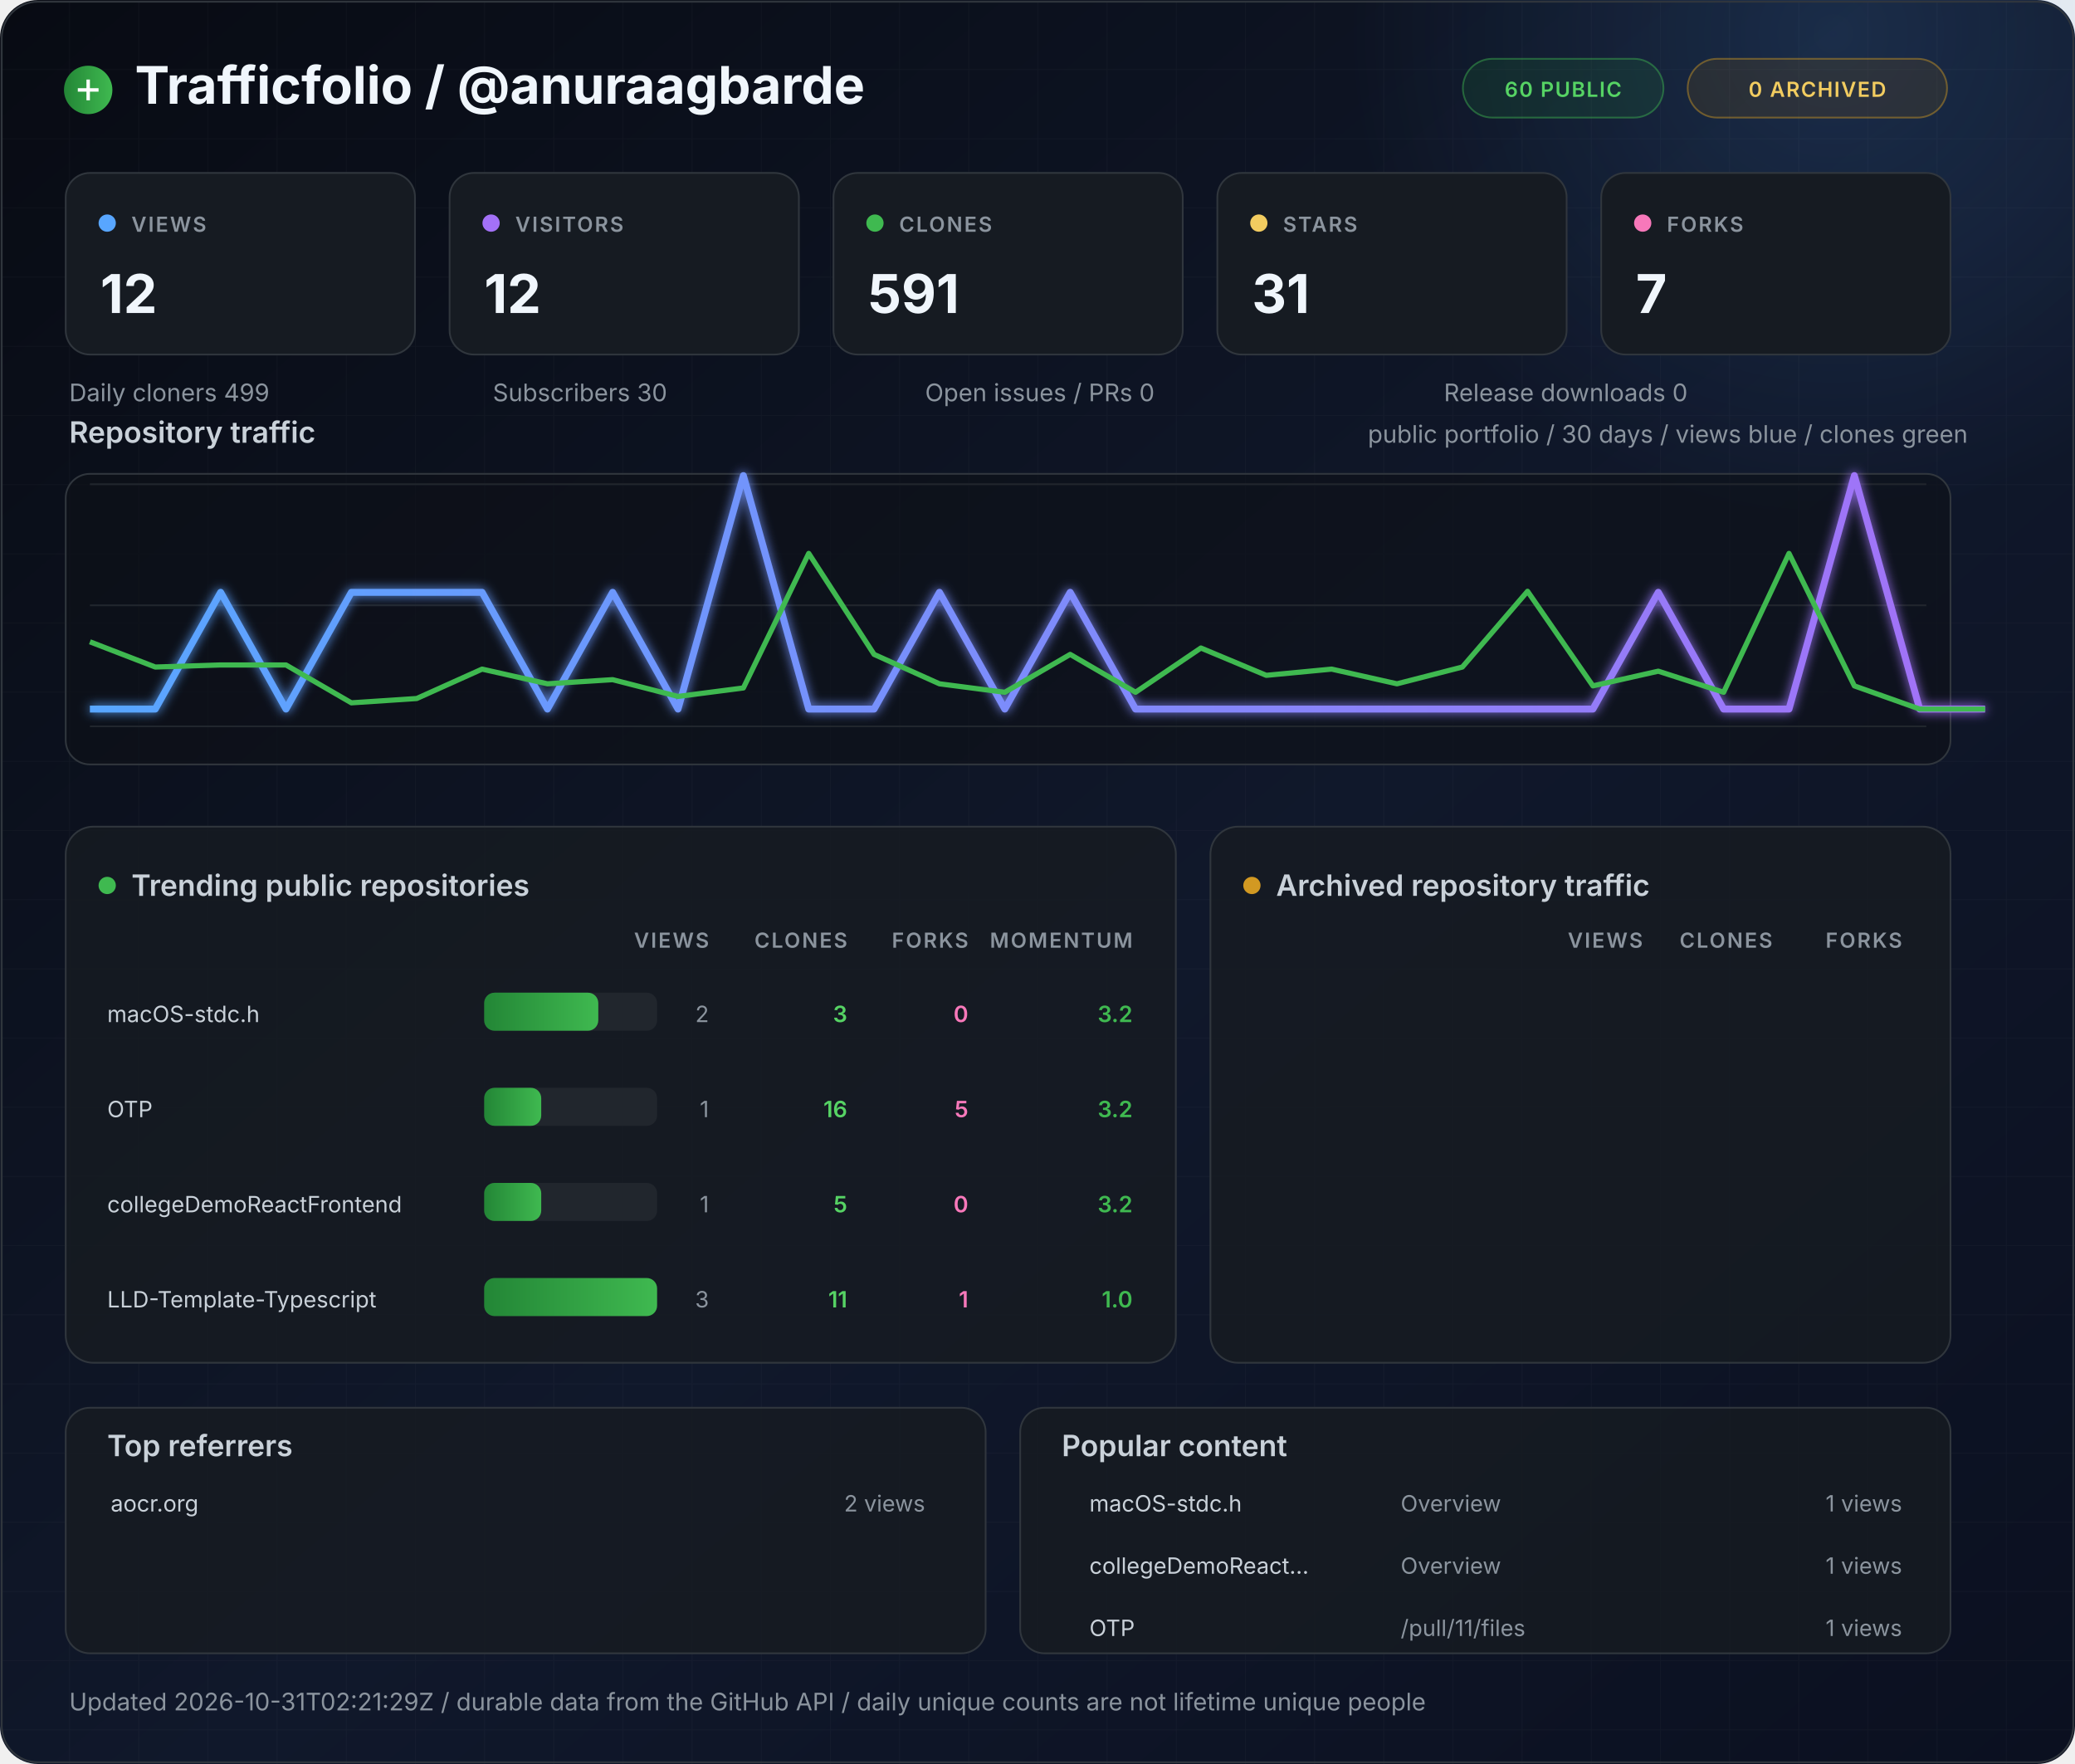
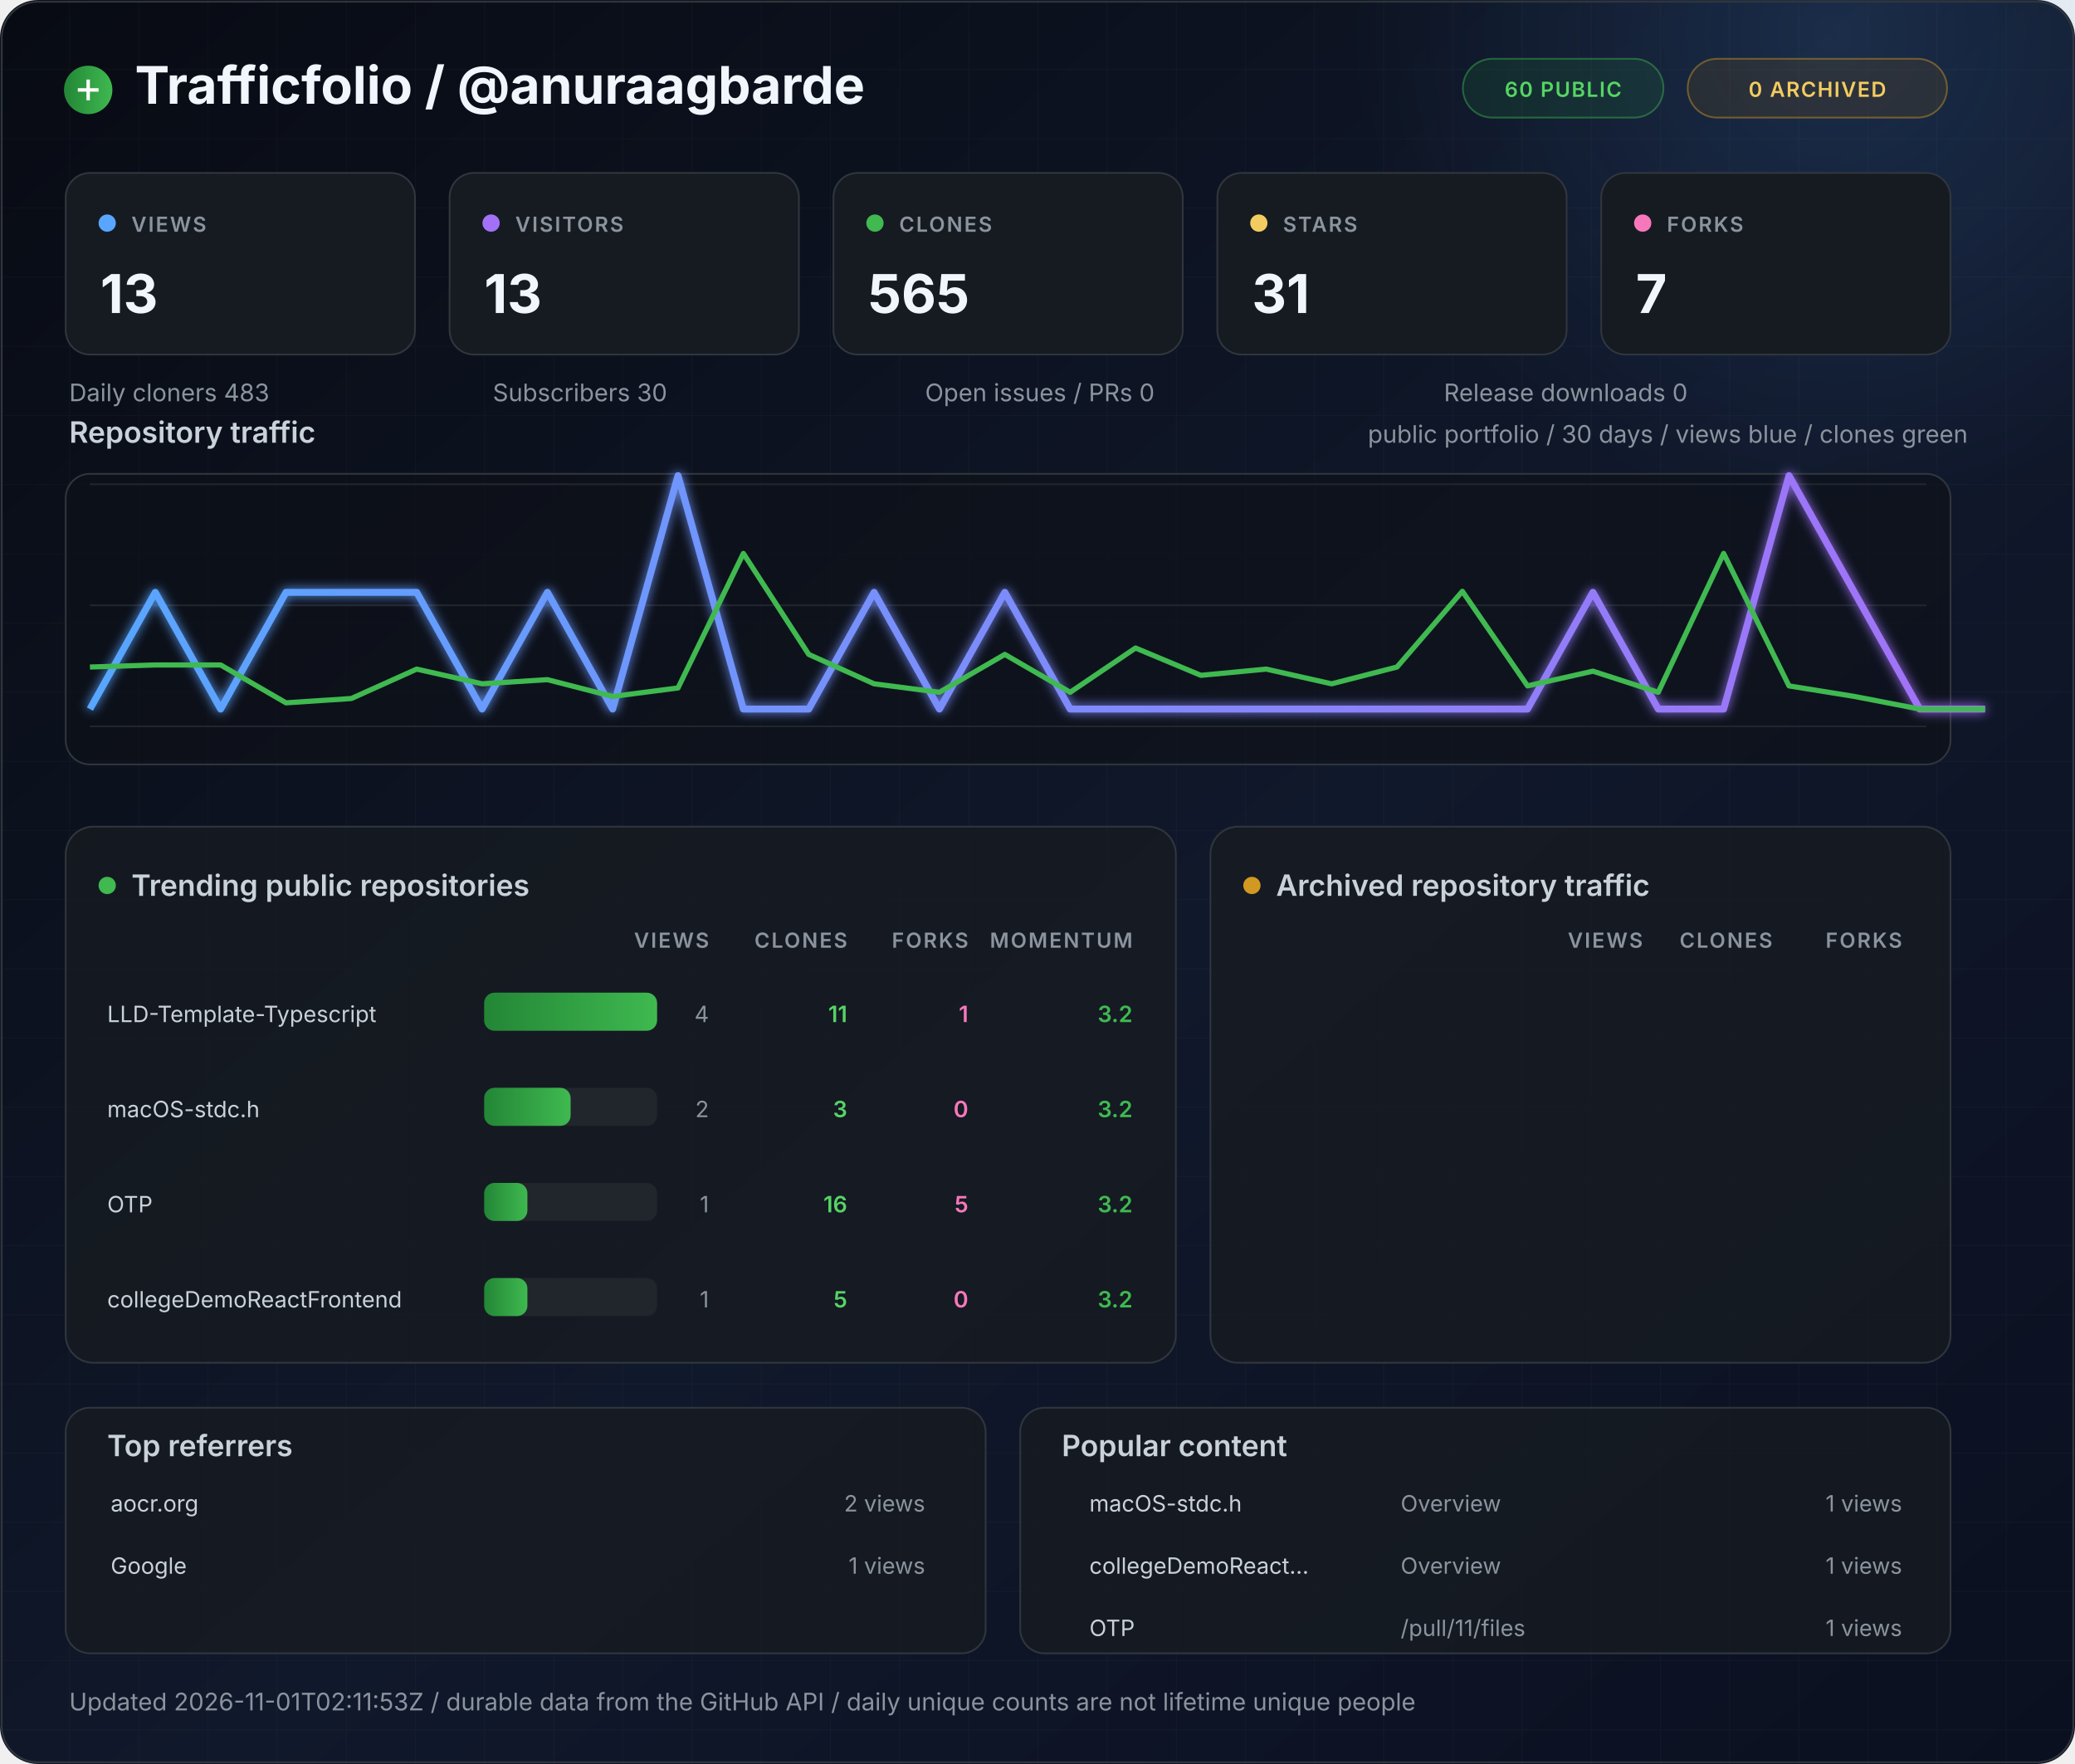
<svg xmlns="http://www.w3.org/2000/svg" width="1200" height="1020" viewBox="0 0 1200 1020" role="img" aria-label="Trafficfolio GitHub analytics dashboard for anuraagbarde">
  <defs>
    <linearGradient id="bg" x1="0" y1="0" x2="1" y2="1">
      <stop stop-color="#080b13" />
      <stop offset=".55" stop-color="#10182b" />
      <stop offset="1" stop-color="#0b1020" />
    </linearGradient>
    <linearGradient id="line" x1="0" y1="0" x2="1" y2="0">
      <stop stop-color="#58a6ff" />
      <stop offset="1" stop-color="#a371f7" />
    </linearGradient>
    <linearGradient id="bar" x1="0" y1="0" x2="1" y2="0">
      <stop stop-color="#238636" />
      <stop offset="1" stop-color="#3fb950" />
    </linearGradient>
    <linearGradient id="archiveBar" x1="0" y1="0" x2="1" y2="0">
      <stop stop-color="#9e6a03" />
      <stop offset="1" stop-color="#f2cc60" />
    </linearGradient>
    <radialGradient id="ambient">
      <stop stop-color="#58a6ff" stop-opacity=".16" />
      <stop offset="1" stop-color="#58a6ff" stop-opacity="0" />
    </radialGradient>
    <pattern id="grid" width="40" height="40" patternUnits="userSpaceOnUse">
      <path d="M40 0H0V40" fill="none" stroke="#ffffff" stroke-opacity=".025" />
    </pattern>
    <filter id="glow">
      <feGaussianBlur stdDeviation="3" result="b" />
      <feMerge>
        <feMergeNode in="b" />
        <feMergeNode in="SourceGraphic" />
      </feMerge>
    </filter>
    <style>
    .title{font:750 30px -apple-system,BlinkMacSystemFont,"Segoe UI",sans-serif;fill:#f0f6fc}
    .subtitle{font:14px -apple-system,BlinkMacSystemFont,"Segoe UI",sans-serif;fill:#8b949e}
    .label{font:600 12px -apple-system,BlinkMacSystemFont,"Segoe UI",sans-serif;fill:#8b949e;letter-spacing:1px}
    .metric{font:700 31px -apple-system,BlinkMacSystemFont,"Segoe UI",sans-serif;fill:#f0f6fc}
    .section{font:600 17px -apple-system,BlinkMacSystemFont,"Segoe UI",sans-serif;fill:#c9d1d9}
    .repo,.value,.trend,.archive,.clone,.fork{font:13px -apple-system,BlinkMacSystemFont,"Segoe UI",sans-serif;fill:#c9d1d9}
    .value{fill:#8b949e} .trend{fill:#3fb950;font-weight:600} .archive{fill:#d29922}
    .clone{fill:#56d364;font-weight:600} .fork{fill:#f778ba;font-weight:600}
    .pill{font:600 12px -apple-system,BlinkMacSystemFont,"Segoe UI",sans-serif;letter-spacing:.7px}
  </style>
  </defs>
  <rect width="1200" height="1020" rx="22" fill="url(#bg)" />
  <rect width="1200" height="1020" rx="22" fill="url(#grid)" />
  <circle cx="1060" cy="20" r="280" fill="url(#ambient)" />
  <rect x="1" y="1" width="1198" height="1018" rx="21" fill="none" stroke="#30363d" />
  <circle cx="51" cy="52" r="14" fill="url(#bar)" />
  <path d="M45 52h12M51 46v12" stroke="#fff" stroke-width="2" />
  <text x="78" y="60" class="title">Trafficfolio / @anuraagbarde</text>
  <rect x="846" y="34" width="116" height="34" rx="17" fill="#238636" fill-opacity=".16" stroke="#3fb950" stroke-opacity=".45" />
  <text x="904" y="56" text-anchor="middle" class="pill" fill="#56d364">60 PUBLIC</text>
  <rect x="976" y="34" width="150" height="34" rx="17" fill="#9e6a03" fill-opacity=".14" stroke="#d29922" stroke-opacity=".45" />
  <text x="1051" y="56" text-anchor="middle" class="pill" fill="#f2cc60">0 ARCHIVED</text>
  <rect x="38" y="100" width="202" height="105" rx="14" fill="#161b22" stroke="#30363d" />
  <circle cx="62" cy="129" r="5" fill="#58a6ff" />
  <text x="76" y="134" class="label">VIEWS</text>
-   <text x="58" y="181" class="metric">12</text>
+   <text x="58" y="181" class="metric">13</text>
  <rect x="260" y="100" width="202" height="105" rx="14" fill="#161b22" stroke="#30363d" />
  <circle cx="284" cy="129" r="5" fill="#a371f7" />
  <text x="298" y="134" class="label">VISITORS</text>
-   <text x="280" y="181" class="metric">12</text>
+   <text x="280" y="181" class="metric">13</text>
  <rect x="482" y="100" width="202" height="105" rx="14" fill="#161b22" stroke="#30363d" />
  <circle cx="506" cy="129" r="5" fill="#3fb950" />
  <text x="520" y="134" class="label">CLONES</text>
-   <text x="502" y="181" class="metric">591</text>
+   <text x="502" y="181" class="metric">565</text>
  <rect x="704" y="100" width="202" height="105" rx="14" fill="#161b22" stroke="#30363d" />
  <circle cx="728" cy="129" r="5" fill="#f2cc60" />
  <text x="742" y="134" class="label">STARS</text>
  <text x="724" y="181" class="metric">31</text>
  <rect x="926" y="100" width="202" height="105" rx="14" fill="#161b22" stroke="#30363d" />
  <circle cx="950" cy="129" r="5" fill="#f778ba" />
  <text x="964" y="134" class="label">FORKS</text>
  <text x="946" y="181" class="metric">7</text>
-   <text x="40" y="232" class="subtitle">Daily cloners 499</text>
+   <text x="40" y="232" class="subtitle">Daily cloners 483</text>
  <text x="285" y="232" class="subtitle">Subscribers 30</text>
  <text x="535" y="232" class="subtitle">Open issues / PRs 0</text>
  <text x="835" y="232" class="subtitle">Release downloads 0</text>
  <text x="40" y="256" class="section">Repository traffic</text>
  <text x="1138" y="256" text-anchor="end" class="subtitle">public portfolio / 30 days / views blue / clones green</text>
  <rect x="38" y="274" width="1090" height="168" rx="14" fill="#0d1117" fill-opacity=".62" stroke="#30363d" />
  <line x1="52" y1="420" x2="1114" y2="420" stroke="#21262d" />
  <line x1="52" y1="350" x2="1114" y2="350" stroke="#21262d" />
  <line x1="52" y1="280" x2="1114" y2="280" stroke="#21262d" />
-   <polyline points="52.0,410.0 89.8,410.0 127.6,342.5 165.4,410.0 203.2,342.5 241.0,342.5 278.8,342.5 316.6,410.0 354.3,342.5 392.1,410.0 429.9,275.0 467.7,410.0 505.5,410.0 543.3,342.5 581.1,410.0 618.9,342.5 656.7,410.0 694.5,410.0 732.3,410.0 770.1,410.0 807.9,410.0 845.7,410.0 883.4,410.0 921.2,410.0 959.0,342.5 996.8,410.0 1034.6,410.0 1072.4,275.0 1110.2,410.0 1148.0,410.0" fill="none" stroke="url(#line)" stroke-width="4" stroke-linejoin="round" filter="url(#glow)" />
-   <polyline points="52.0,371.1 89.8,385.7 127.6,384.5 165.4,384.5 203.2,406.4 241.0,403.9 278.8,386.9 316.6,395.4 354.3,393.0 392.1,402.7 429.9,397.8 467.7,320.0 505.5,378.4 543.3,395.4 581.1,400.3 618.9,378.4 656.7,400.3 694.5,374.7 732.3,390.5 770.1,386.9 807.9,395.4 845.7,385.7 883.4,341.9 921.2,396.6 959.0,388.1 996.8,400.3 1034.6,320.0 1072.4,396.6 1110.2,410.0 1148.0,410.0" fill="none" stroke="#3fb950" stroke-width="3" stroke-linejoin="round" />
+   <polyline points="52.0,410.0 89.8,342.5 127.6,410.0 165.4,342.5 203.2,342.5 241.0,342.5 278.8,410.0 316.6,342.5 354.3,410.0 392.1,275.0 429.9,410.0 467.7,410.0 505.5,342.5 543.3,410.0 581.1,342.5 618.9,410.0 656.7,410.0 694.5,410.0 732.3,410.0 770.1,410.0 807.9,410.0 845.7,410.0 883.4,410.0 921.2,342.5 959.0,410.0 996.8,410.0 1034.6,275.0 1072.4,342.5 1110.2,410.0 1148.0,410.0" fill="none" stroke="url(#line)" stroke-width="4" stroke-linejoin="round" filter="url(#glow)" />
+   <polyline points="52.0,385.7 89.8,384.5 127.6,384.5 165.4,406.4 203.2,403.9 241.0,386.9 278.8,395.4 316.6,393.0 354.3,402.7 392.1,397.8 429.9,320.0 467.7,378.4 505.5,395.4 543.3,400.3 581.1,378.4 618.9,400.3 656.7,374.7 694.5,390.5 732.3,386.9 770.1,395.4 807.9,385.7 845.7,341.9 883.4,396.6 921.2,388.1 959.0,400.3 996.8,320.0 1034.6,396.6 1072.4,402.7 1110.2,410.0 1148.0,410.0" fill="none" stroke="#3fb950" stroke-width="3" stroke-linejoin="round" />
  <rect x="38" y="478" width="642" height="310" rx="16" fill="#161b22" fill-opacity=".82" stroke="#30363d" />
  <circle cx="62" cy="512" r="5" fill="#3fb950" />
  <text x="76" y="518" class="section">Trending public repositories</text>
  <text x="410" y="548" text-anchor="end" class="label">VIEWS</text>
  <text x="490" y="548" text-anchor="end" class="label">CLONES</text>
  <text x="560" y="548" text-anchor="end" class="label">FORKS</text>
  <text x="655" y="548" text-anchor="end" class="label">MOMENTUM</text>
-   <text x="62" y="591" class="repo">macOS-stdc.h</text>
+   <text x="62" y="591" class="repo">LLD-Template-Typescript</text>
  <rect x="280" y="574" width="100" height="22" rx="6" fill="#21262d" />
-   <rect x="280" y="574" width="66" height="22" rx="6" fill="url(#bar)" />
-   <text x="410" y="591" text-anchor="end" class="value">2</text>
-   <text x="490" y="591" text-anchor="end" class="clone">3</text>
-   <text x="560" y="591" text-anchor="end" class="fork">0</text>
+   <rect x="280" y="574" width="100" height="22" rx="6" fill="url(#bar)" />
+   <text x="410" y="591" text-anchor="end" class="value">4</text>
+   <text x="490" y="591" text-anchor="end" class="clone">11</text>
+   <text x="560" y="591" text-anchor="end" class="fork">1</text>
  <text x="655" y="591" text-anchor="end" class="trend">3.2</text>
-   <text x="62" y="646" class="repo">OTP</text>
+   <text x="62" y="646" class="repo">macOS-stdc.h</text>
  <rect x="280" y="629" width="100" height="22" rx="6" fill="#21262d" />
-   <rect x="280" y="629" width="33" height="22" rx="6" fill="url(#bar)" />
-   <text x="410" y="646" text-anchor="end" class="value">1</text>
-   <text x="490" y="646" text-anchor="end" class="clone">16</text>
-   <text x="560" y="646" text-anchor="end" class="fork">5</text>
+   <rect x="280" y="629" width="50" height="22" rx="6" fill="url(#bar)" />
+   <text x="410" y="646" text-anchor="end" class="value">2</text>
+   <text x="490" y="646" text-anchor="end" class="clone">3</text>
+   <text x="560" y="646" text-anchor="end" class="fork">0</text>
  <text x="655" y="646" text-anchor="end" class="trend">3.2</text>
-   <text x="62" y="701" class="repo">collegeDemoReactFrontend</text>
+   <text x="62" y="701" class="repo">OTP</text>
  <rect x="280" y="684" width="100" height="22" rx="6" fill="#21262d" />
-   <rect x="280" y="684" width="33" height="22" rx="6" fill="url(#bar)" />
+   <rect x="280" y="684" width="25" height="22" rx="6" fill="url(#bar)" />
  <text x="410" y="701" text-anchor="end" class="value">1</text>
-   <text x="490" y="701" text-anchor="end" class="clone">5</text>
-   <text x="560" y="701" text-anchor="end" class="fork">0</text>
+   <text x="490" y="701" text-anchor="end" class="clone">16</text>
+   <text x="560" y="701" text-anchor="end" class="fork">5</text>
  <text x="655" y="701" text-anchor="end" class="trend">3.2</text>
-   <text x="62" y="756" class="repo">LLD-Template-Typescript</text>
+   <text x="62" y="756" class="repo">collegeDemoReactFrontend</text>
  <rect x="280" y="739" width="100" height="22" rx="6" fill="#21262d" />
-   <rect x="280" y="739" width="100" height="22" rx="6" fill="url(#bar)" />
-   <text x="410" y="756" text-anchor="end" class="value">3</text>
-   <text x="490" y="756" text-anchor="end" class="clone">11</text>
-   <text x="560" y="756" text-anchor="end" class="fork">1</text>
-   <text x="655" y="756" text-anchor="end" class="trend">1.0</text>
+   <rect x="280" y="739" width="25" height="22" rx="6" fill="url(#bar)" />
+   <text x="410" y="756" text-anchor="end" class="value">1</text>
+   <text x="490" y="756" text-anchor="end" class="clone">5</text>
+   <text x="560" y="756" text-anchor="end" class="fork">0</text>
+   <text x="655" y="756" text-anchor="end" class="trend">3.2</text>
  <rect x="700" y="478" width="428" height="310" rx="16" fill="#161b22" fill-opacity=".82" stroke="#30363d" />
  <circle cx="724" cy="512" r="5" fill="#d29922" />
  <text x="738" y="518" class="section">Archived repository traffic</text>
  <text x="950" y="548" text-anchor="end" class="label">VIEWS</text>
  <text x="1025" y="548" text-anchor="end" class="label">CLONES</text>
  <text x="1100" y="548" text-anchor="end" class="label">FORKS</text>
  <rect x="38" y="814" width="532" height="142" rx="14" fill="#161b22" fill-opacity=".82" stroke="#30363d" />
  <text x="62" y="842" class="section">Top referrers</text>
  <text x="64" y="874" class="repo">aocr.org</text>
  <text x="535" y="874" text-anchor="end" class="value">2 views</text>
+   <text x="64" y="910" class="repo">Google</text>
+   <text x="535" y="910" text-anchor="end" class="value">1 views</text>
  <rect x="590" y="814" width="538" height="142" rx="14" fill="#161b22" fill-opacity=".82" stroke="#30363d" />
  <text x="614" y="842" class="section">Popular content</text>
  <text x="630" y="874" class="repo">macOS-stdc.h</text>
  <text x="810" y="874" class="value">Overview</text>
  <text x="1100" y="874" text-anchor="end" class="value">1 views</text>
  <text x="630" y="910" class="repo">collegeDemoReact...</text>
  <text x="810" y="910" class="value">Overview</text>
  <text x="1100" y="910" text-anchor="end" class="value">1 views</text>
  <text x="630" y="946" class="repo">OTP</text>
  <text x="810" y="946" class="value">/pull/11/files</text>
  <text x="1100" y="946" text-anchor="end" class="value">1 views</text>
-   <text x="40" y="989" class="subtitle">Updated 2026-10-31T02:21:29Z / durable data from the GitHub API / daily unique counts are not lifetime unique people</text>
+   <text x="40" y="989" class="subtitle">Updated 2026-11-01T02:11:53Z / durable data from the GitHub API / daily unique counts are not lifetime unique people</text>
</svg>
